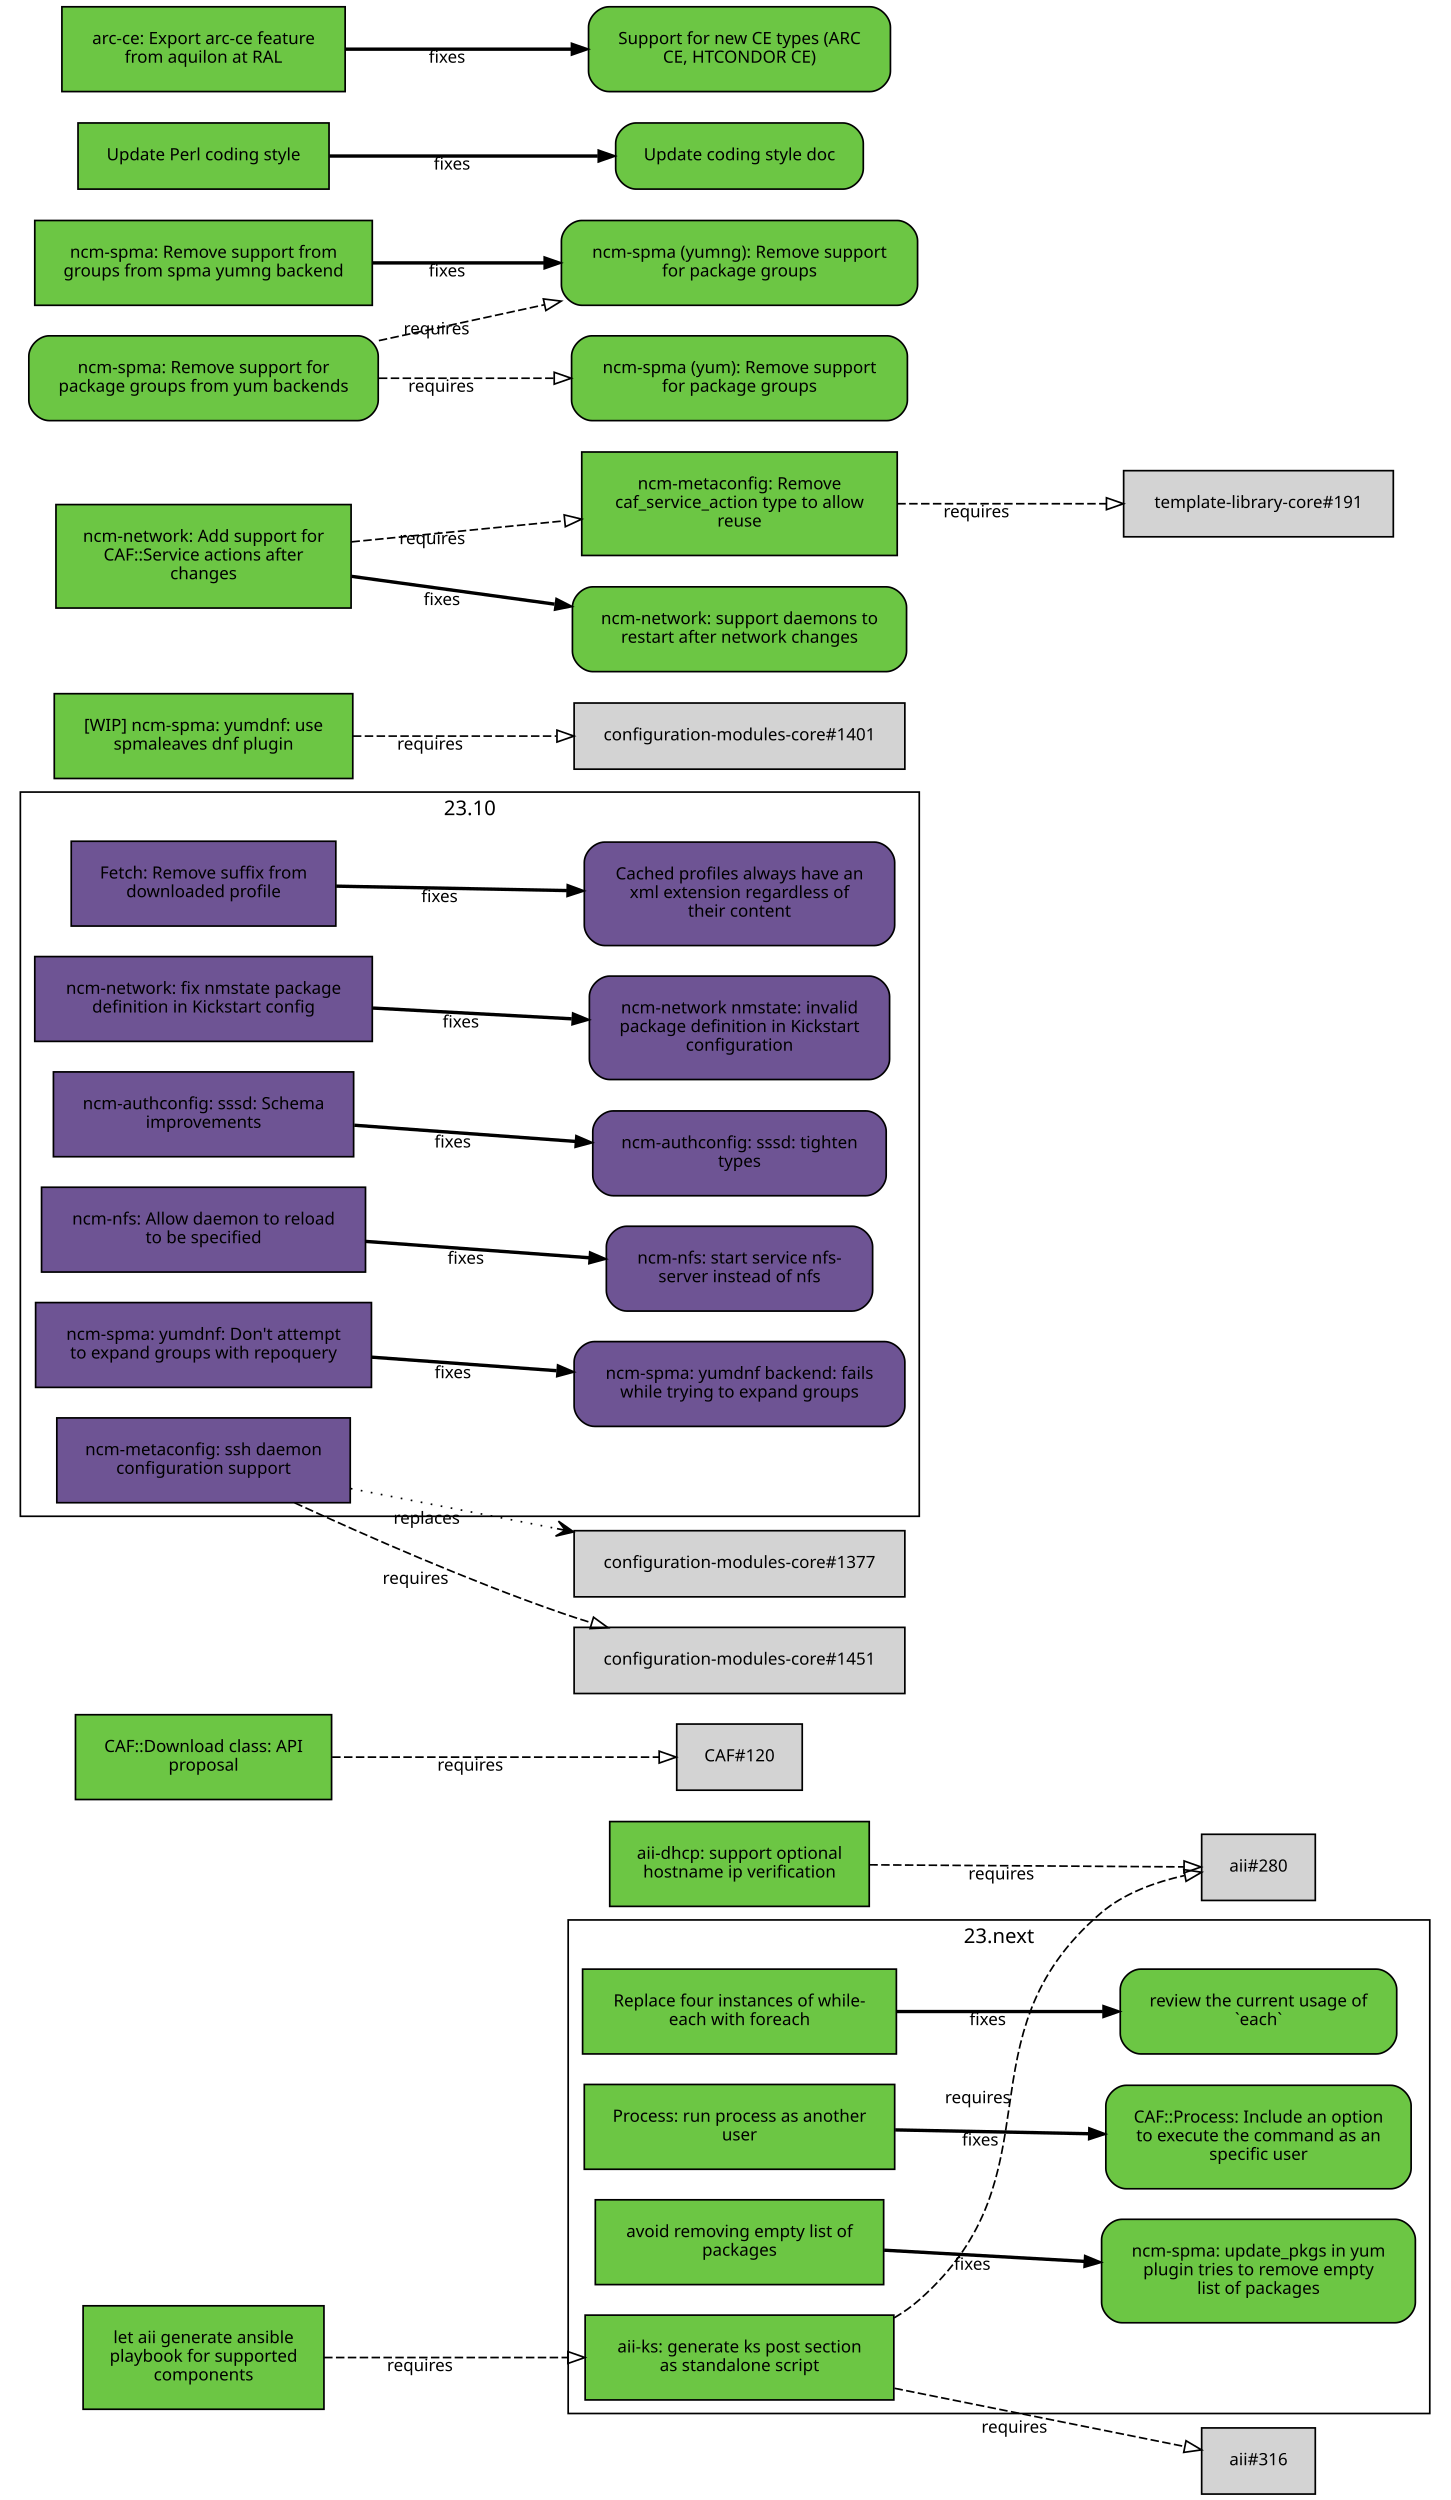
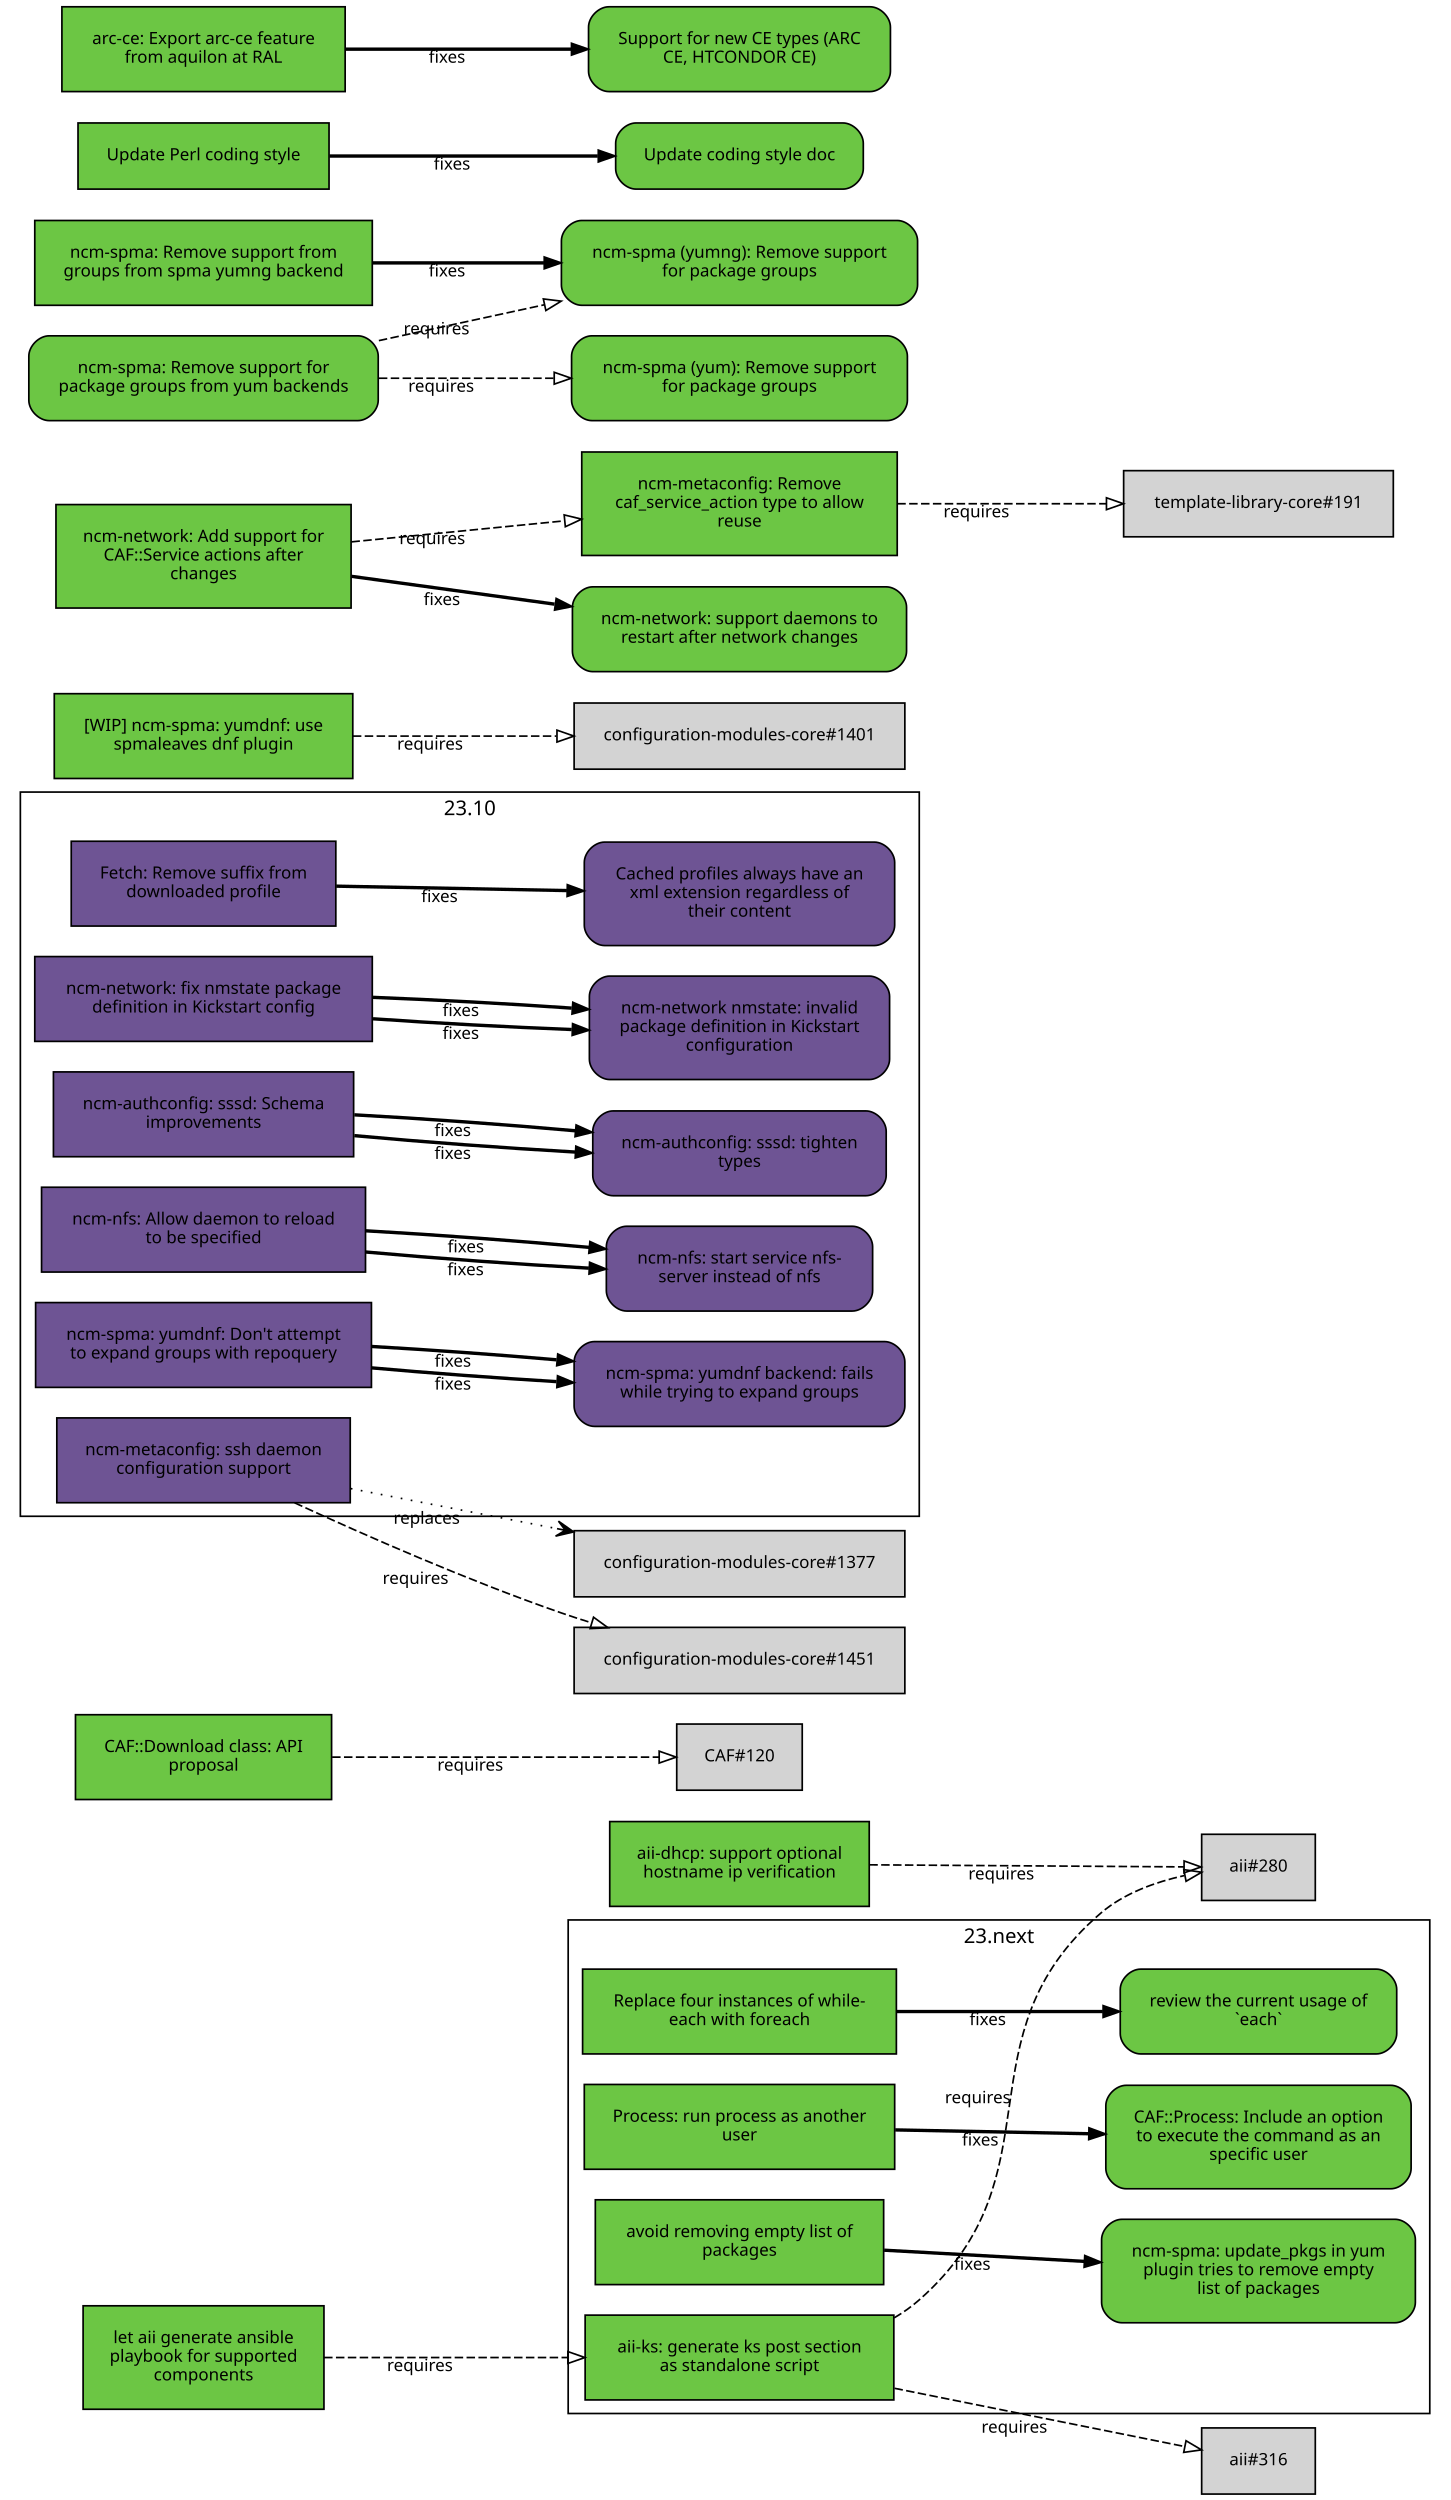
<svg xmlns="http://www.w3.org/2000/svg" xmlns:xlink="http://www.w3.org/1999/xlink" width="855pt" height="1474pt" viewBox="0.00 0.00 855.00 1474.00">
  <g id="graph0" class="graph" transform="scale(1 1) rotate(0) translate(4 1470)">
    <polygon fill="white" stroke="white" points="-4,5 -4,-1470 852,-1470 852,5 -4,5" />
    <g id="clust2" class="cluster">
      <polygon fill="none" stroke="black" points="8,-576 8,-1003 538,-1003 538,-576 8,-576" />
      <text text-anchor="middle" x="273" y="-989.4" font-family="Sans" font-size="12.00">23.10</text>
    </g>
    <g id="clust1" class="cluster">
      <polygon fill="none" stroke="black" points="331,-47 331,-338 839,-338 839,-47 331,-47" />
      <text text-anchor="middle" x="585" y="-324.4" font-family="Sans" font-size="12.00">23.next</text>
    </g>
    <g id="node1" class="node">
      <g id="a_node1">
        <a xlink:href="https://github.com/quattor/aii/pull/328" xlink:title="aii#328 (pull-request)" target="_parent">
          <polygon fill="#6cc644" stroke="black" points="523,-105 341,-105 341,-55 523,-55 523,-105" />
          <text text-anchor="middle" x="432" y="-83" font-family="Sans" font-size="10.00">aii-ks: generate ks post section</text>
          <text text-anchor="middle" x="432" y="-72" font-family="Sans" font-size="10.00">as standalone script</text>
        </a>
      </g>
    </g>
    <g id="node2" class="node">
      <polygon fill="lightgrey" stroke="black" points="771.5,-388.5 704.5,-388.5 704.5,-349.5 771.5,-349.5 771.5,-388.5" />
      <text text-anchor="middle" x="738" y="-366.5" font-family="Sans" font-size="10.00">aii#280</text>
    </g>
    <g id="edge1" class="edge">
      <path fill="none" stroke="black" stroke-dasharray="5,2" d="M523.177,-103.373C528.47,-106.484 533.473,-110.008 538,-114 621.964,-188.027 560.019,-269.143 645,-342 658.709,-353.754 677.321,-360.394 694.218,-364.145" />
      <polygon fill="none" stroke="black" points="693.975,-367.663 704.458,-366.126 695.305,-360.79 693.975,-367.663" />
      <text text-anchor="middle" x="572.527" y="-229.944" font-family="Sans" font-size="10.00">requires</text>
    </g>
    <g id="node3" class="node">
      <polygon fill="lightgrey" stroke="black" points="771.5,-38.5 704.5,-38.5 704.5,0.5 771.5,0.5 771.5,-38.5" />
      <text text-anchor="middle" x="738" y="-16.5" font-family="Sans" font-size="10.00">aii#316</text>
    </g>
    <g id="edge2" class="edge">
      <path fill="none" stroke="black" stroke-dasharray="5,2" d="M523.387,-61.863C580.055,-50.492 650.477,-36.362 694.595,-27.509" />
      <polygon fill="none" stroke="black" points="695.291,-30.939 704.407,-25.54 693.914,-24.076 695.291,-30.939" />
      <text text-anchor="middle" x="594.051" y="-35.671" font-family="Sans" font-size="10.00">requires</text>
    </g>
    <g id="node4" class="node">
      <g id="a_node4">
        <a xlink:href="https://github.com/quattor/aii/pull/331" xlink:title="aii#331 (pull-request)" target="_parent">
          <polygon fill="#6cc644" stroke="black" points="187,-110.5 45,-110.5 45,-49.5 187,-49.5 187,-110.5" />
          <text text-anchor="middle" x="116" y="-88.5" font-family="Sans" font-size="10.00">let aii generate ansible</text>
          <text text-anchor="middle" x="116" y="-77.5" font-family="Sans" font-size="10.00">playbook for supported</text>
          <text text-anchor="middle" x="116" y="-66.5" font-family="Sans" font-size="10.00">components</text>
        </a>
      </g>
    </g>
    <g id="edge3" class="edge">
      <path fill="none" stroke="black" stroke-dasharray="5,2" d="M187.077,-80C229.343,-80 283.883,-80 330.668,-80" />
      <polygon fill="none" stroke="black" points="330.834,-83.5 340.834,-80 330.834,-76.5 330.834,-83.5" />
      <text text-anchor="middle" x="243.574" y="-72" font-family="Sans" font-size="10.00">requires</text>
    </g>
    <g id="node5" class="node">
      <g id="a_node5">
        <a xlink:href="https://github.com/quattor/aii/pull/299" xlink:title="aii#299 (pull-request)" target="_parent">
          <polygon fill="#6cc644" stroke="black" points="508.5,-396 355.5,-396 355.5,-346 508.5,-346 508.5,-396" />
          <text text-anchor="middle" x="432" y="-374" font-family="Sans" font-size="10.00">aii-dhcp: support optional</text>
          <text text-anchor="middle" x="432" y="-363" font-family="Sans" font-size="10.00">hostname ip verification</text>
        </a>
      </g>
    </g>
    <g id="edge4" class="edge">
      <path fill="none" stroke="black" stroke-dasharray="5,2" d="M508.537,-370.503C567.023,-370.118 645.931,-369.599 694.049,-369.283" />
      <polygon fill="none" stroke="black" points="694.146,-372.782 704.123,-369.216 694.1,-365.782 694.146,-372.782" />
      <text text-anchor="middle" x="586.342" y="-361.86" font-family="Sans" font-size="10.00">requires</text>
    </g>
    <g id="node6" class="node">
      <g id="a_node6">
        <a xlink:href="https://github.com/quattor/CAF/pull/277" xlink:title="CAF#277 (pull-request)" target="_parent">
          <polygon fill="#6cc644" stroke="black" points="524.5,-309 339.5,-309 339.5,-259 524.5,-259 524.5,-309" />
          <text text-anchor="middle" x="432" y="-287" font-family="Sans" font-size="10.00">Replace four instances of while-</text>
          <text text-anchor="middle" x="432" y="-276" font-family="Sans" font-size="10.00">each with foreach</text>
        </a>
      </g>
    </g>
    <g id="node7" class="node">
      <g id="a_node7">
        <a xlink:href="https://github.com/quattor/CAF/issues/109" xlink:title="CAF#109 (issue)" target="_parent">
          <path fill="#6cc644" stroke="black" d="M807.5,-309C807.5,-309 668.5,-309 668.5,-309 662.5,-309 656.5,-303 656.5,-297 656.5,-297 656.5,-271 656.5,-271 656.5,-265 662.5,-259 668.5,-259 668.5,-259 807.5,-259 807.5,-259 813.5,-259 819.5,-265 819.5,-271 819.5,-271 819.5,-297 819.5,-297 819.5,-303 813.5,-309 807.5,-309" />
          <text text-anchor="middle" x="738" y="-287" font-family="Sans" font-size="10.00">review the current usage of</text>
          <text text-anchor="middle" x="738" y="-276" font-family="Sans" font-size="10.00">`each`</text>
        </a>
      </g>
    </g>
    <g id="edge5" class="edge">
      <path fill="none" stroke="black" stroke-width="2" d="M524.622,-284C563.139,-284 607.831,-284 646.253,-284" />
      <polygon fill="black" stroke="black" points="646.394,-287.5 656.394,-284 646.394,-280.5 646.394,-287.5" />
      <text text-anchor="middle" x="578.345" y="-276" font-family="Sans" font-size="10.00">fixes</text>
    </g>
    <g id="node8" class="node">
      <g id="a_node8">
        <a xlink:href="https://github.com/quattor/CAF/pull/257" xlink:title="CAF#257 (pull-request)" target="_parent">
          <polygon fill="#6cc644" stroke="black" points="523.5,-241 340.5,-241 340.5,-191 523.5,-191 523.5,-241" />
          <text text-anchor="middle" x="432" y="-219" font-family="Sans" font-size="10.00">Process: run process as another</text>
          <text text-anchor="middle" x="432" y="-208" font-family="Sans" font-size="10.00">user</text>
        </a>
      </g>
    </g>
    <g id="node9" class="node">
      <g id="a_node9">
        <a xlink:href="https://github.com/quattor/CAF/issues/253" xlink:title="CAF#253 (issue)" target="_parent">
          <path fill="#6cc644" stroke="black" d="M816,-240.5C816,-240.5 660,-240.5 660,-240.5 654,-240.5 648,-234.5 648,-228.5 648,-228.5 648,-191.5 648,-191.5 648,-185.5 654,-179.5 660,-179.5 660,-179.5 816,-179.5 816,-179.5 822,-179.5 828,-185.5 828,-191.5 828,-191.5 828,-228.5 828,-228.5 828,-234.5 822,-240.5 816,-240.5" />
          <text text-anchor="middle" x="738" y="-218.5" font-family="Sans" font-size="10.00">CAF::Process: Include an option</text>
          <text text-anchor="middle" x="738" y="-207.5" font-family="Sans" font-size="10.00">to execute the command as an</text>
          <text text-anchor="middle" x="738" y="-196.5" font-family="Sans" font-size="10.00">specific user</text>
        </a>
      </g>
    </g>
    <g id="edge6" class="edge">
      <path fill="none" stroke="black" stroke-width="2" d="M523.798,-214.208C559.701,-213.499 601.072,-212.683 637.762,-211.959" />
      <polygon fill="black" stroke="black" points="638.048,-215.454 647.977,-211.757 637.91,-208.455 638.048,-215.454" />
      <text text-anchor="middle" x="573.947" y="-204.981" font-family="Sans" font-size="10.00">fixes</text>
    </g>
    <g id="node10" class="node">
      <g id="a_node10">
        <a xlink:href="https://github.com/quattor/CAF/pull/110" xlink:title="CAF#110 (pull-request)" target="_parent">
          <polygon fill="#6cc644" stroke="black" points="191.5,-459 40.5,-459 40.5,-409 191.5,-409 191.5,-459" />
          <text text-anchor="middle" x="116" y="-437" font-family="Sans" font-size="10.00">CAF::Download class: API</text>
          <text text-anchor="middle" x="116" y="-426" font-family="Sans" font-size="10.00">proposal</text>
        </a>
      </g>
    </g>
    <g id="node11" class="node">
      <polygon fill="lightgrey" stroke="black" points="469,-453.5 395,-453.5 395,-414.5 469,-414.5 469,-453.5" />
      <text text-anchor="middle" x="432" y="-431.5" font-family="Sans" font-size="10.00">CAF#120</text>
    </g>
    <g id="edge7" class="edge">
      <path fill="none" stroke="black" stroke-dasharray="5,2" d="M191.812,-434C251.718,-434 333.856,-434 384.623,-434" />
      <polygon fill="none" stroke="black" points="384.651,-437.5 394.651,-434 384.651,-430.5 384.651,-437.5" />
      <text text-anchor="middle" x="273.255" y="-426" font-family="Sans" font-size="10.00">requires</text>
    </g>
    <g id="node12" class="node">
      <g id="a_node12">
        <a xlink:href="https://github.com/quattor/CCM/pull/210" xlink:title="CCM#210 (pull-request)" target="_parent">
          <polygon fill="#6e5494" stroke="black" points="194,-974 38,-974 38,-924 194,-924 194,-974" />
          <text text-anchor="middle" x="116" y="-952" font-family="Sans" font-size="10.00">Fetch: Remove suffix from</text>
          <text text-anchor="middle" x="116" y="-941" font-family="Sans" font-size="10.00">downloaded profile</text>
        </a>
      </g>
    </g>
    <g id="node13" class="node">
      <g id="a_node13">
        <a xlink:href="https://github.com/quattor/CCM/issues/204" xlink:title="CCM#204 (issue)" target="_parent">
          <path fill="#6e5494" stroke="black" d="M511.5,-973.5C511.5,-973.5 352.5,-973.5 352.5,-973.5 346.5,-973.5 340.5,-967.5 340.5,-961.5 340.5,-961.5 340.5,-924.5 340.5,-924.5 340.5,-918.5 346.5,-912.5 352.5,-912.5 352.5,-912.5 511.5,-912.5 511.5,-912.5 517.5,-912.5 523.5,-918.5 523.5,-924.5 523.5,-924.5 523.5,-961.5 523.5,-961.5 523.5,-967.5 517.5,-973.5 511.5,-973.5" />
          <text text-anchor="middle" x="432" y="-951.5" font-family="Sans" font-size="10.00">Cached profiles always have an</text>
          <text text-anchor="middle" x="432" y="-940.5" font-family="Sans" font-size="10.00">xml extension regardless of</text>
          <text text-anchor="middle" x="432" y="-929.5" font-family="Sans" font-size="10.00">their content</text>
        </a>
      </g>
    </g>
    <g id="edge8" class="edge">
      <path fill="none" stroke="black" stroke-width="2" d="M194.215,-947.525C235.236,-946.741 286.154,-945.768 330.251,-944.925" />
      <polygon fill="black" stroke="black" points="330.492,-948.421 340.423,-944.731 330.358,-941.423 330.492,-948.421" />
      <text text-anchor="middle" x="255.112" y="-938.132" font-family="Sans" font-size="10.00">fixes</text>
    </g>
    <g id="node14" class="node">
      <g id="a_node14">
        <a xlink:href="https://github.com/quattor/configuration-modules-core/pull/1630" xlink:title="configuration-modules-core#1630 (pull-request)" target="_parent">
          <polygon fill="#6e5494" stroke="black" points="215.5,-906 16.5,-906 16.5,-856 215.5,-856 215.5,-906" />
          <text text-anchor="middle" x="116" y="-884" font-family="Sans" font-size="10.00">ncm-network: fix nmstate package</text>
          <text text-anchor="middle" x="116" y="-873" font-family="Sans" font-size="10.00">definition in Kickstart config</text>
        </a>
      </g>
    </g>
    <g id="node15" class="node">
      <g id="a_node15">
        <a xlink:href="https://github.com/quattor/configuration-modules-core/issues/1629" xlink:title="configuration-modules-core#1629 (issue)" target="_parent">
          <path fill="#6e5494" stroke="black" d="M508.5,-894.5C508.5,-894.5 355.5,-894.5 355.5,-894.5 349.5,-894.5 343.5,-888.5 343.5,-882.5 343.5,-882.5 343.5,-845.5 343.5,-845.5 343.5,-839.5 349.5,-833.5 355.5,-833.5 355.5,-833.5 508.5,-833.5 508.5,-833.5 514.5,-833.5 520.5,-839.5 520.5,-845.5 520.5,-845.5 520.5,-882.5 520.5,-882.5 520.5,-888.5 514.5,-894.5 508.5,-894.5" />
          <text text-anchor="middle" x="432" y="-872.5" font-family="Sans" font-size="10.00">ncm-network nmstate: invalid</text>
          <text text-anchor="middle" x="432" y="-861.5" font-family="Sans" font-size="10.00">package definition in Kickstart</text>
          <text text-anchor="middle" x="432" y="-850.5" font-family="Sans" font-size="10.00">configuration</text>
        </a>
      </g>
    </g>
    <g id="edge9" class="edge">
-       <path fill="none" stroke="black" stroke-width="2" d="M215.921,-875.644C253.303,-873.621 295.798,-871.32 333.087,-869.301" />
-       <polygon fill="black" stroke="black" points="333.662,-872.775 343.458,-868.74 333.283,-865.785 333.662,-872.775" />
-       <text text-anchor="middle" x="267.683" y="-864.192" font-family="Sans" font-size="10.00">fixes</text>
+       <path fill="none" stroke="black" stroke-width="2" d="M215.921,-869.323C253.303,-866.723 295.798,-864.427 333.087,-862.995" />
+       <polygon fill="black" stroke="black" points="333.593,-866.479 343.458,-862.615 333.336,-859.484 333.593,-866.479" />
+       <text text-anchor="middle" x="267.683" y="-857.446" font-family="Sans" font-size="10.00">fixes</text>
+     </g>
+     <g id="edge13" class="edge">
+       <path fill="none" stroke="black" stroke-width="2" d="M215.921,-881.966C253.303,-880.519 295.798,-878.213 333.087,-875.607" />
+       <polygon fill="black" stroke="black" points="333.734,-879.07 343.458,-874.864 333.234,-872.087 333.734,-879.07" />
+       <text text-anchor="middle" x="267.683" y="-870.938" font-family="Sans" font-size="10.00">fixes</text>
    </g>
    <g id="node16" class="node">
      <g id="a_node16">
        <a xlink:href="https://github.com/quattor/configuration-modules-core/pull/1622" xlink:title="configuration-modules-core#1622 (pull-request)" target="_parent">
          <polygon fill="#6e5494" stroke="black" points="204.5,-838 27.5,-838 27.5,-788 204.5,-788 204.5,-838" />
          <text text-anchor="middle" x="116" y="-816" font-family="Sans" font-size="10.00">ncm-authconfig: sssd: Schema</text>
          <text text-anchor="middle" x="116" y="-805" font-family="Sans" font-size="10.00">improvements</text>
        </a>
      </g>
    </g>
    <g id="node17" class="node">
      <g id="a_node17">
        <a xlink:href="https://github.com/quattor/configuration-modules-core/issues/1471" xlink:title="configuration-modules-core#1471 (issue)" target="_parent">
          <path fill="#6e5494" stroke="black" d="M506.5,-815C506.5,-815 357.5,-815 357.5,-815 351.5,-815 345.5,-809 345.5,-803 345.5,-803 345.5,-777 345.5,-777 345.5,-771 351.5,-765 357.5,-765 357.5,-765 506.5,-765 506.5,-765 512.5,-765 518.5,-771 518.5,-777 518.5,-777 518.5,-803 518.5,-803 518.5,-809 512.5,-815 506.5,-815" />
          <text text-anchor="middle" x="432" y="-793" font-family="Sans" font-size="10.00">ncm-authconfig: sssd: tighten</text>
          <text text-anchor="middle" x="432" y="-782" font-family="Sans" font-size="10.00">types</text>
        </a>
      </g>
    </g>
    <g id="edge10" class="edge">
-       <path fill="none" stroke="black" stroke-width="2" d="M204.884,-806.563C245.446,-803.592 293.697,-800.057 335.189,-797.018" />
-       <polygon fill="black" stroke="black" points="335.589,-800.498 345.307,-796.277 335.078,-793.517 335.589,-800.498" />
-       <text text-anchor="middle" x="262.92" y="-793.433" font-family="Sans" font-size="10.00">fixes</text>
+       <path fill="none" stroke="black" stroke-width="2" d="M204.884,-800.431C245.446,-796.685 293.697,-793.104 335.189,-790.746" />
+       <polygon fill="black" stroke="black" points="335.515,-794.233 345.307,-790.188 335.129,-787.244 335.515,-794.233" />
+       <text text-anchor="middle" x="262.92" y="-786.683" font-family="Sans" font-size="10.00">fixes</text>
+     </g>
+     <g id="edge14" class="edge">
+       <path fill="none" stroke="black" stroke-width="2" d="M204.884,-812.694C245.446,-810.498 293.697,-807.01 335.189,-803.29" />
+       <polygon fill="black" stroke="black" points="335.667,-806.761 345.307,-802.366 335.03,-799.79 335.667,-806.761" />
+       <text text-anchor="middle" x="262.92" y="-800.182" font-family="Sans" font-size="10.00">fixes</text>
    </g>
    <g id="node18" class="node">
      <g id="a_node18">
        <a xlink:href="https://github.com/quattor/configuration-modules-core/pull/1621" xlink:title="configuration-modules-core#1621 (pull-request)" target="_parent">
          <polygon fill="#6e5494" stroke="black" points="211.5,-770 20.5,-770 20.5,-720 211.5,-720 211.5,-770" />
          <text text-anchor="middle" x="116" y="-748" font-family="Sans" font-size="10.00">ncm-nfs: Allow daemon to reload</text>
          <text text-anchor="middle" x="116" y="-737" font-family="Sans" font-size="10.00">to be specified</text>
        </a>
      </g>
    </g>
    <g id="node19" class="node">
      <g id="a_node19">
        <a xlink:href="https://github.com/quattor/configuration-modules-core/issues/1618" xlink:title="configuration-modules-core#1618 (issue)" target="_parent">
          <path fill="#6e5494" stroke="black" d="M498.5,-747C498.5,-747 365.5,-747 365.5,-747 359.5,-747 353.5,-741 353.5,-735 353.5,-735 353.5,-709 353.5,-709 353.5,-703 359.5,-697 365.5,-697 365.5,-697 498.5,-697 498.5,-697 504.5,-697 510.5,-703 510.5,-709 510.5,-709 510.5,-735 510.5,-735 510.5,-741 504.5,-747 498.5,-747" />
          <text text-anchor="middle" x="432" y="-725" font-family="Sans" font-size="10.00">ncm-nfs: start service nfs-</text>
          <text text-anchor="middle" x="432" y="-714" font-family="Sans" font-size="10.00">server instead of nfs</text>
        </a>
      </g>
    </g>
    <g id="edge11" class="edge">
-       <path fill="none" stroke="black" stroke-width="2" d="M211.636,-738.068C253.508,-735.001 302.447,-731.416 343.464,-728.412" />
-       <polygon fill="black" stroke="black" points="343.722,-731.902 353.439,-727.681 343.21,-724.921 343.722,-731.902" />
-       <text text-anchor="middle" x="270.635" y="-724.868" font-family="Sans" font-size="10.00">fixes</text>
+       <path fill="none" stroke="black" stroke-width="2" d="M211.636,-731.816C253.42,-728.053 302.24,-724.518 343.204,-722.301" />
+       <polygon fill="black" stroke="black" points="343.636,-725.784 353.439,-721.767 343.271,-718.793 343.636,-725.784" />
+       <text text-anchor="middle" x="270.482" y="-718.137" font-family="Sans" font-size="10.00">fixes</text>
+     </g>
+     <g id="edge15" class="edge">
+       <path fill="none" stroke="black" stroke-width="2" d="M211.636,-744.321C253.508,-741.957 302.447,-738.33 343.464,-734.537" />
+       <polygon fill="black" stroke="black" points="343.812,-738.019 353.439,-733.596 343.155,-731.05 343.812,-738.019" />
+       <text text-anchor="middle" x="270.635" y="-731.608" font-family="Sans" font-size="10.00">fixes</text>
    </g>
    <g id="node20" class="node">
      <g id="a_node20">
        <a xlink:href="https://github.com/quattor/configuration-modules-core/pull/1620" xlink:title="configuration-modules-core#1620 (pull-request)" target="_parent">
          <polygon fill="#6e5494" stroke="black" points="215,-702 17,-702 17,-652 215,-652 215,-702" />
          <text text-anchor="middle" x="116" y="-680" font-family="Sans" font-size="10.00">ncm-spma: yumdnf: Don't attempt</text>
          <text text-anchor="middle" x="116" y="-669" font-family="Sans" font-size="10.00">to expand groups with repoquery</text>
        </a>
      </g>
    </g>
    <g id="node21" class="node">
      <g id="a_node21">
        <a xlink:href="https://github.com/quattor/configuration-modules-core/issues/1524" xlink:title="configuration-modules-core#1524 (issue)" target="_parent">
          <path fill="#6e5494" stroke="black" d="M517.5,-679C517.5,-679 346.5,-679 346.5,-679 340.5,-679 334.5,-673 334.5,-667 334.5,-667 334.5,-641 334.5,-641 334.5,-635 340.5,-629 346.5,-629 346.5,-629 517.5,-629 517.5,-629 523.5,-629 529.5,-635 529.5,-641 529.5,-641 529.5,-667 529.5,-667 529.5,-673 523.5,-679 517.5,-679" />
          <text text-anchor="middle" x="432" y="-657" font-family="Sans" font-size="10.00">ncm-spma: yumdnf backend: fails</text>
          <text text-anchor="middle" x="432" y="-646" font-family="Sans" font-size="10.00">while trying to expand groups</text>
        </a>
      </g>
    </g>
    <g id="edge12" class="edge">
-       <path fill="none" stroke="black" stroke-width="2" d="M215.06,-669.817C249.699,-667.28 288.815,-664.415 324.146,-661.827" />
-       <polygon fill="black" stroke="black" points="324.773,-665.29 334.491,-661.069 324.262,-658.309 324.773,-665.29" />
-       <text text-anchor="middle" x="262.99" y="-657.428" font-family="Sans" font-size="10.00">fixes</text>
+       <path fill="none" stroke="black" stroke-width="2" d="M215.06,-663.509C249.699,-660.428 288.815,-657.521 324.146,-655.393" />
+       <polygon fill="black" stroke="black" points="324.713,-658.866 334.491,-654.786 324.303,-651.878 324.713,-658.866" />
+       <text text-anchor="middle" x="262.99" y="-650.678" font-family="Sans" font-size="10.00">fixes</text>
+     </g>
+     <g id="edge16" class="edge">
+       <path fill="none" stroke="black" stroke-width="2" d="M215.06,-676.125C249.699,-674.132 288.815,-671.309 324.146,-668.261" />
+       <polygon fill="black" stroke="black" points="324.835,-671.714 334.491,-667.353 324.223,-664.741 324.835,-671.714" />
+       <text text-anchor="middle" x="262.99" y="-664.177" font-family="Sans" font-size="10.00">fixes</text>
    </g>
    <g id="node22" class="node">
      <g id="a_node22">
        <a xlink:href="https://github.com/quattor/configuration-modules-core/pull/1554" xlink:title="configuration-modules-core#1554 (pull-request)" target="_parent">
          <polygon fill="#6cc644" stroke="black" points="517,-173 347,-173 347,-123 517,-123 517,-173" />
          <text text-anchor="middle" x="432" y="-151" font-family="Sans" font-size="10.00">avoid removing empty list of</text>
          <text text-anchor="middle" x="432" y="-140" font-family="Sans" font-size="10.00">packages</text>
        </a>
      </g>
    </g>
    <g id="node23" class="node">
      <g id="a_node23">
        <a xlink:href="https://github.com/quattor/configuration-modules-core/issues/1553" xlink:title="configuration-modules-core#1553 (issue)" target="_parent">
          <path fill="#6cc644" stroke="black" d="M818.5,-161.5C818.5,-161.5 657.5,-161.5 657.5,-161.5 651.5,-161.5 645.5,-155.5 645.5,-149.5 645.5,-149.5 645.5,-112.5 645.5,-112.5 645.5,-106.5 651.5,-100.5 657.5,-100.5 657.5,-100.5 818.5,-100.5 818.5,-100.5 824.5,-100.5 830.5,-106.5 830.5,-112.5 830.5,-112.5 830.5,-149.5 830.5,-149.5 830.5,-155.5 824.5,-161.5 818.5,-161.5" />
          <text text-anchor="middle" x="738" y="-139.5" font-family="Sans" font-size="10.00">ncm-spma: update_pkgs in yum</text>
          <text text-anchor="middle" x="738" y="-128.5" font-family="Sans" font-size="10.00">plugin tries to remove empty</text>
          <text text-anchor="middle" x="738" y="-117.5" font-family="Sans" font-size="10.00">list of packages</text>
        </a>
      </g>
    </g>
-     <g id="edge13" class="edge">
+     <g id="edge17" class="edge">
      <path fill="none" stroke="black" stroke-width="2" d="M517.277,-143.287C553.812,-141.244 596.909,-138.834 635.213,-136.692" />
      <polygon fill="black" stroke="black" points="635.57,-140.178 645.359,-136.125 635.179,-133.189 635.57,-140.178" />
      <text text-anchor="middle" x="569.248" y="-131.71" font-family="Sans" font-size="10.00">fixes</text>
    </g>
    <g id="node24" class="node">
      <g id="a_node24">
        <a xlink:href="https://github.com/quattor/configuration-modules-core/pull/1452" xlink:title="configuration-modules-core#1452 (pull-request)" target="_parent">
          <polygon fill="#6e5494" stroke="black" points="202.5,-634 29.5,-634 29.5,-584 202.5,-584 202.5,-634" />
          <text text-anchor="middle" x="116" y="-612" font-family="Sans" font-size="10.00">ncm-metaconfig: ssh daemon</text>
          <text text-anchor="middle" x="116" y="-601" font-family="Sans" font-size="10.00">configuration support</text>
        </a>
      </g>
    </g>
    <g id="node25" class="node">
      <polygon fill="lightgrey" stroke="black" points="529.5,-567.5 334.5,-567.5 334.5,-528.5 529.5,-528.5 529.5,-567.5" />
      <text text-anchor="middle" x="432" y="-545.5" font-family="Sans" font-size="10.00">configuration-modules-core#1377</text>
    </g>
-     <g id="edge14" class="edge">
+     <g id="edge18" class="edge">
      <path fill="none" stroke="black" stroke-dasharray="1,5" d="M202.802,-592.331C240.298,-585.047 284.669,-576.427 324.269,-568.734" />
      <polygon fill="black" stroke="black" points="334.228,-566.8 325.269,-573.124 329.319,-567.753 324.411,-568.707 324.411,-568.707 324.411,-568.707 329.319,-567.753 323.553,-564.289 334.228,-566.8 334.228,-566.8" />
      <text text-anchor="middle" x="247.583" y="-571.552" font-family="Sans" font-size="10.00">replaces</text>
    </g>
    <g id="node26" class="node">
      <polygon fill="lightgrey" stroke="black" points="529.5,-510.5 334.5,-510.5 334.5,-471.5 529.5,-471.5 529.5,-510.5" />
      <text text-anchor="middle" x="432" y="-488.5" font-family="Sans" font-size="10.00">configuration-modules-core#1451</text>
    </g>
-     <g id="edge15" class="edge">
+     <g id="edge19" class="edge">
      <path fill="none" stroke="black" stroke-dasharray="5,2" d="M169.693,-583.943C211.678,-564.586 272.288,-537.982 327,-519 332.797,-516.989 338.816,-515.033 344.905,-513.152" />
      <polygon fill="none" stroke="black" points="345.944,-516.495 354.51,-510.26 343.926,-509.792 345.944,-516.495" />
      <text text-anchor="middle" x="240.995" y="-536.113" font-family="Sans" font-size="10.00">requires</text>
    </g>
    <g id="node27" class="node">
      <g id="a_node27">
        <a xlink:href="https://github.com/quattor/configuration-modules-core/pull/1507" xlink:title="configuration-modules-core#1507 (pull-request)" target="_parent">
          <polygon fill="#6cc644" stroke="black" points="204,-1061 28,-1061 28,-1011 204,-1011 204,-1061" />
          <text text-anchor="middle" x="116" y="-1039" font-family="Sans" font-size="10.00">[WIP] ncm-spma: yumdnf: use</text>
          <text text-anchor="middle" x="116" y="-1028" font-family="Sans" font-size="10.00">spmaleaves dnf plugin</text>
        </a>
      </g>
    </g>
    <g id="node28" class="node">
      <polygon fill="lightgrey" stroke="black" points="529.5,-1055.5 334.5,-1055.5 334.5,-1016.5 529.5,-1016.5 529.5,-1055.5" />
      <text text-anchor="middle" x="432" y="-1033.5" font-family="Sans" font-size="10.00">configuration-modules-core#1401</text>
    </g>
-     <g id="edge16" class="edge">
+     <g id="edge20" class="edge">
      <path fill="none" stroke="black" stroke-dasharray="5,2" d="M204.05,-1036C241.203,-1036 284.927,-1036 324.027,-1036" />
      <polygon fill="none" stroke="black" points="324.391,-1039.5 334.391,-1036 324.391,-1032.5 324.391,-1039.5" />
      <text text-anchor="middle" x="249.549" y="-1028" font-family="Sans" font-size="10.00">requires</text>
    </g>
    <g id="node29" class="node">
      <g id="a_node29">
        <a xlink:href="https://github.com/quattor/configuration-modules-core/pull/1336" xlink:title="configuration-modules-core#1336 (pull-request)" target="_parent">
          <polygon fill="#6cc644" stroke="black" points="203,-1172.5 29,-1172.5 29,-1111.5 203,-1111.5 203,-1172.5" />
          <text text-anchor="middle" x="116" y="-1150.5" font-family="Sans" font-size="10.00">ncm-network: Add support for</text>
          <text text-anchor="middle" x="116" y="-1139.5" font-family="Sans" font-size="10.00">CAF::Service actions after</text>
          <text text-anchor="middle" x="116" y="-1128.5" font-family="Sans" font-size="10.00">changes</text>
        </a>
      </g>
    </g>
    <g id="node30" class="node">
      <g id="a_node30">
        <a xlink:href="https://github.com/quattor/configuration-modules-core/pull/1335" xlink:title="configuration-modules-core#1335 (pull-request)" target="_parent">
          <polygon fill="#6cc644" stroke="black" points="525,-1203.5 339,-1203.5 339,-1142.5 525,-1142.5 525,-1203.5" />
          <text text-anchor="middle" x="432" y="-1181.5" font-family="Sans" font-size="10.00">ncm-metaconfig: Remove</text>
          <text text-anchor="middle" x="432" y="-1170.5" font-family="Sans" font-size="10.00">caf_service_action type to allow</text>
          <text text-anchor="middle" x="432" y="-1159.5" font-family="Sans" font-size="10.00">reuse</text>
        </a>
      </g>
    </g>
-     <g id="edge17" class="edge">
+     <g id="edge21" class="edge">
      <path fill="none" stroke="black" stroke-dasharray="5,2" d="M203.217,-1150.51C242.047,-1154.35 288.184,-1158.9 328.746,-1162.9" />
      <polygon fill="none" stroke="black" points="328.636,-1166.41 338.931,-1163.91 329.323,-1159.44 328.636,-1166.41" />
      <text text-anchor="middle" x="250.868" y="-1149.19" font-family="Sans" font-size="10.00">requires</text>
    </g>
    <g id="node31" class="node">
      <g id="a_node31">
        <a xlink:href="https://github.com/quattor/configuration-modules-core/issues/1071" xlink:title="configuration-modules-core#1071 (issue)" target="_parent">
          <path fill="#6cc644" stroke="black" d="M518.5,-1124C518.5,-1124 345.5,-1124 345.5,-1124 339.5,-1124 333.5,-1118 333.5,-1112 333.5,-1112 333.5,-1086 333.5,-1086 333.5,-1080 339.5,-1074 345.5,-1074 345.5,-1074 518.5,-1074 518.5,-1074 524.5,-1074 530.5,-1080 530.5,-1086 530.5,-1086 530.5,-1112 530.5,-1112 530.5,-1118 524.5,-1124 518.5,-1124" />
          <text text-anchor="middle" x="432" y="-1102" font-family="Sans" font-size="10.00">ncm-network: support daemons to</text>
          <text text-anchor="middle" x="432" y="-1091" font-family="Sans" font-size="10.00">restart after network changes</text>
        </a>
      </g>
    </g>
-     <g id="edge18" class="edge">
+     <g id="edge22" class="edge">
      <path fill="none" stroke="black" stroke-width="2" d="M203.217,-1130.19C240.216,-1125.13 283.848,-1119.15 322.972,-1113.79" />
      <polygon fill="black" stroke="black" points="323.912,-1117.2 333.344,-1112.37 322.962,-1110.26 323.912,-1117.2" />
      <text text-anchor="middle" x="256.527" y="-1113.25" font-family="Sans" font-size="10.00">fixes</text>
    </g>
    <g id="node32" class="node">
      <polygon fill="lightgrey" stroke="black" points="817.5,-1192.5 658.5,-1192.5 658.5,-1153.5 817.5,-1153.5 817.5,-1192.5" />
      <text text-anchor="middle" x="738" y="-1170.5" font-family="Sans" font-size="10.00">template-library-core#191</text>
    </g>
-     <g id="edge19" class="edge">
+     <g id="edge23" class="edge">
      <path fill="none" stroke="black" stroke-dasharray="5,2" d="M525.035,-1173C564.097,-1173 609.452,-1173 648.16,-1173" />
      <polygon fill="none" stroke="black" points="648.369,-1176.5 658.369,-1173 648.369,-1169.5 648.369,-1176.5" />
      <text text-anchor="middle" x="571.665" y="-1165" font-family="Sans" font-size="10.00">requires</text>
    </g>
    <g id="node33" class="node">
      <g id="a_node33">
        <a xlink:href="https://github.com/quattor/configuration-modules-core/pull/1148" xlink:title="configuration-modules-core#1148 (pull-request)" target="_parent">
          <polygon fill="#6cc644" stroke="black" points="215.5,-1340 16.5,-1340 16.5,-1290 215.5,-1290 215.5,-1340" />
          <text text-anchor="middle" x="116" y="-1318" font-family="Sans" font-size="10.00">ncm-spma: Remove support from</text>
          <text text-anchor="middle" x="116" y="-1307" font-family="Sans" font-size="10.00">groups from spma yumng backend</text>
        </a>
      </g>
    </g>
    <g id="node34" class="node">
      <g id="a_node34">
        <a xlink:href="https://github.com/quattor/configuration-modules-core/issues/952" xlink:title="configuration-modules-core#952 (issue)" target="_parent">
          <path fill="#6cc644" stroke="black" d="M525,-1340C525,-1340 339,-1340 339,-1340 333,-1340 327,-1334 327,-1328 327,-1328 327,-1302 327,-1302 327,-1296 333,-1290 339,-1290 339,-1290 525,-1290 525,-1290 531,-1290 537,-1296 537,-1302 537,-1302 537,-1328 537,-1328 537,-1334 531,-1340 525,-1340" />
          <text text-anchor="middle" x="432" y="-1318" font-family="Sans" font-size="10.00">ncm-spma (yumng): Remove support</text>
          <text text-anchor="middle" x="432" y="-1307" font-family="Sans" font-size="10.00">for package groups</text>
        </a>
      </g>
    </g>
-     <g id="edge20" class="edge">
+     <g id="edge24" class="edge">
      <path fill="none" stroke="black" stroke-width="2" d="M215.921,-1315C247.933,-1315 283.695,-1315 316.726,-1315" />
      <polygon fill="black" stroke="black" points="316.883,-1318.5 326.883,-1315 316.882,-1311.5 316.883,-1318.5" />
      <text text-anchor="middle" x="259.546" y="-1307" font-family="Sans" font-size="10.00">fixes</text>
    </g>
    <g id="node35" class="node">
      <g id="a_node35">
        <a xlink:href="https://github.com/quattor/configuration-modules-core/issues/950" xlink:title="configuration-modules-core#950 (issue)" target="_parent">
          <path fill="#6cc644" stroke="black" d="M207,-1272C207,-1272 25,-1272 25,-1272 19,-1272 13,-1266 13,-1260 13,-1260 13,-1234 13,-1234 13,-1228 19,-1222 25,-1222 25,-1222 207,-1222 207,-1222 213,-1222 219,-1228 219,-1234 219,-1234 219,-1260 219,-1260 219,-1266 213,-1272 207,-1272" />
          <text text-anchor="middle" x="116" y="-1250" font-family="Sans" font-size="10.00">ncm-spma: Remove support for</text>
          <text text-anchor="middle" x="116" y="-1239" font-family="Sans" font-size="10.00">package groups from yum backends</text>
        </a>
      </g>
    </g>
    <g id="node36" class="node">
      <g id="a_node36">
        <a xlink:href="https://github.com/quattor/configuration-modules-core/issues/951" xlink:title="configuration-modules-core#951 (issue)" target="_parent">
          <path fill="#6cc644" stroke="black" d="M519,-1272C519,-1272 345,-1272 345,-1272 339,-1272 333,-1266 333,-1260 333,-1260 333,-1234 333,-1234 333,-1228 339,-1222 345,-1222 345,-1222 519,-1222 519,-1222 525,-1222 531,-1228 531,-1234 531,-1234 531,-1260 531,-1260 531,-1266 525,-1272 519,-1272" />
          <text text-anchor="middle" x="432" y="-1250" font-family="Sans" font-size="10.00">ncm-spma (yum): Remove support</text>
          <text text-anchor="middle" x="432" y="-1239" font-family="Sans" font-size="10.00">for package groups</text>
        </a>
      </g>
    </g>
-     <g id="edge21" class="edge">
+     <g id="edge25" class="edge">
      <path fill="none" stroke="black" stroke-dasharray="5,2" d="M219.381,-1247C252.386,-1247 289.071,-1247 322.502,-1247" />
      <polygon fill="none" stroke="black" points="322.765,-1250.5 332.765,-1247 322.765,-1243.5 322.765,-1250.5" />
      <text text-anchor="middle" x="256.107" y="-1239" font-family="Sans" font-size="10.00">requires</text>
    </g>
-     <g id="edge22" class="edge">
+     <g id="edge26" class="edge">
      <path fill="none" stroke="black" stroke-dasharray="5,2" d="M219.381,-1269.17C250.602,-1275.93 285.116,-1283.41 317.053,-1290.32" />
      <polygon fill="none" stroke="black" points="316.361,-1293.75 326.876,-1292.45 317.843,-1286.91 316.361,-1293.75" />
      <text text-anchor="middle" x="253.372" y="-1272.86" font-family="Sans" font-size="10.00">requires</text>
    </g>
    <g id="node37" class="node">
      <g id="a_node37">
        <a xlink:href="https://github.com/quattor/quattor.github.com/pull/278" xlink:title="quattor.github.com#278 (pull-request)" target="_parent">
          <polygon fill="#6cc644" stroke="black" points="190,-1397.5 42,-1397.5 42,-1358.5 190,-1358.5 190,-1397.5" />
          <text text-anchor="middle" x="116" y="-1375.5" font-family="Sans" font-size="10.00">Update Perl coding style</text>
        </a>
      </g>
    </g>
    <g id="node38" class="node">
      <g id="a_node38">
        <a xlink:href="https://github.com/quattor/quattor.github.com/issues/215" xlink:title="quattor.github.com#215 (issue)" target="_parent">
          <path fill="#6cc644" stroke="black" d="M493,-1397.5C493,-1397.5 371,-1397.5 371,-1397.5 365,-1397.5 359,-1391.5 359,-1385.5 359,-1385.5 359,-1370.5 359,-1370.5 359,-1364.5 365,-1358.5 371,-1358.5 371,-1358.5 493,-1358.5 493,-1358.5 499,-1358.5 505,-1364.5 505,-1370.5 505,-1370.5 505,-1385.5 505,-1385.5 505,-1391.5 499,-1397.5 493,-1397.5" />
          <text text-anchor="middle" x="432" y="-1375.5" font-family="Sans" font-size="10.00">Update coding style doc</text>
        </a>
      </g>
    </g>
-     <g id="edge23" class="edge">
+     <g id="edge27" class="edge">
      <path fill="none" stroke="black" stroke-width="2" d="M190.223,-1378C237.595,-1378 299.358,-1378 348.469,-1378" />
      <polygon fill="black" stroke="black" points="348.747,-1381.5 358.747,-1378 348.746,-1374.5 348.747,-1381.5" />
      <text text-anchor="middle" x="262.497" y="-1370" font-family="Sans" font-size="10.00">fixes</text>
    </g>
    <g id="node39" class="node">
      <g id="a_node39">
        <a xlink:href="https://github.com/quattor/template-library-grid/pull/232" xlink:title="template-library-grid#232 (pull-request)" target="_parent">
          <polygon fill="#6cc644" stroke="black" points="199.5,-1466 32.5,-1466 32.5,-1416 199.5,-1416 199.5,-1466" />
          <text text-anchor="middle" x="116" y="-1444" font-family="Sans" font-size="10.00">arc-ce: Export arc-ce feature</text>
          <text text-anchor="middle" x="116" y="-1433" font-family="Sans" font-size="10.00">from aquilon at RAL</text>
        </a>
      </g>
    </g>
    <g id="node40" class="node">
      <g id="a_node40">
        <a xlink:href="https://github.com/quattor/template-library-grid/issues/221" xlink:title="template-library-grid#221 (issue)" target="_parent">
          <path fill="#6cc644" stroke="black" d="M509,-1466C509,-1466 355,-1466 355,-1466 349,-1466 343,-1460 343,-1454 343,-1454 343,-1428 343,-1428 343,-1422 349,-1416 355,-1416 355,-1416 509,-1416 509,-1416 515,-1416 521,-1422 521,-1428 521,-1428 521,-1454 521,-1454 521,-1460 515,-1466 509,-1466" />
          <text text-anchor="middle" x="432" y="-1444" font-family="Sans" font-size="10.00">Support for new CE types (ARC</text>
          <text text-anchor="middle" x="432" y="-1433" font-family="Sans" font-size="10.00">CE, HTCONDOR CE)</text>
        </a>
      </g>
    </g>
-     <g id="edge24" class="edge">
+     <g id="edge28" class="edge">
      <path fill="none" stroke="black" stroke-width="2" d="M199.911,-1441C240.702,-1441 290.151,-1441 332.823,-1441" />
      <polygon fill="black" stroke="black" points="332.947,-1444.5 342.947,-1441 332.947,-1437.5 332.947,-1444.5" />
      <text text-anchor="middle" x="259.543" y="-1433" font-family="Sans" font-size="10.00">fixes</text>
    </g>
  </g>
</svg>
